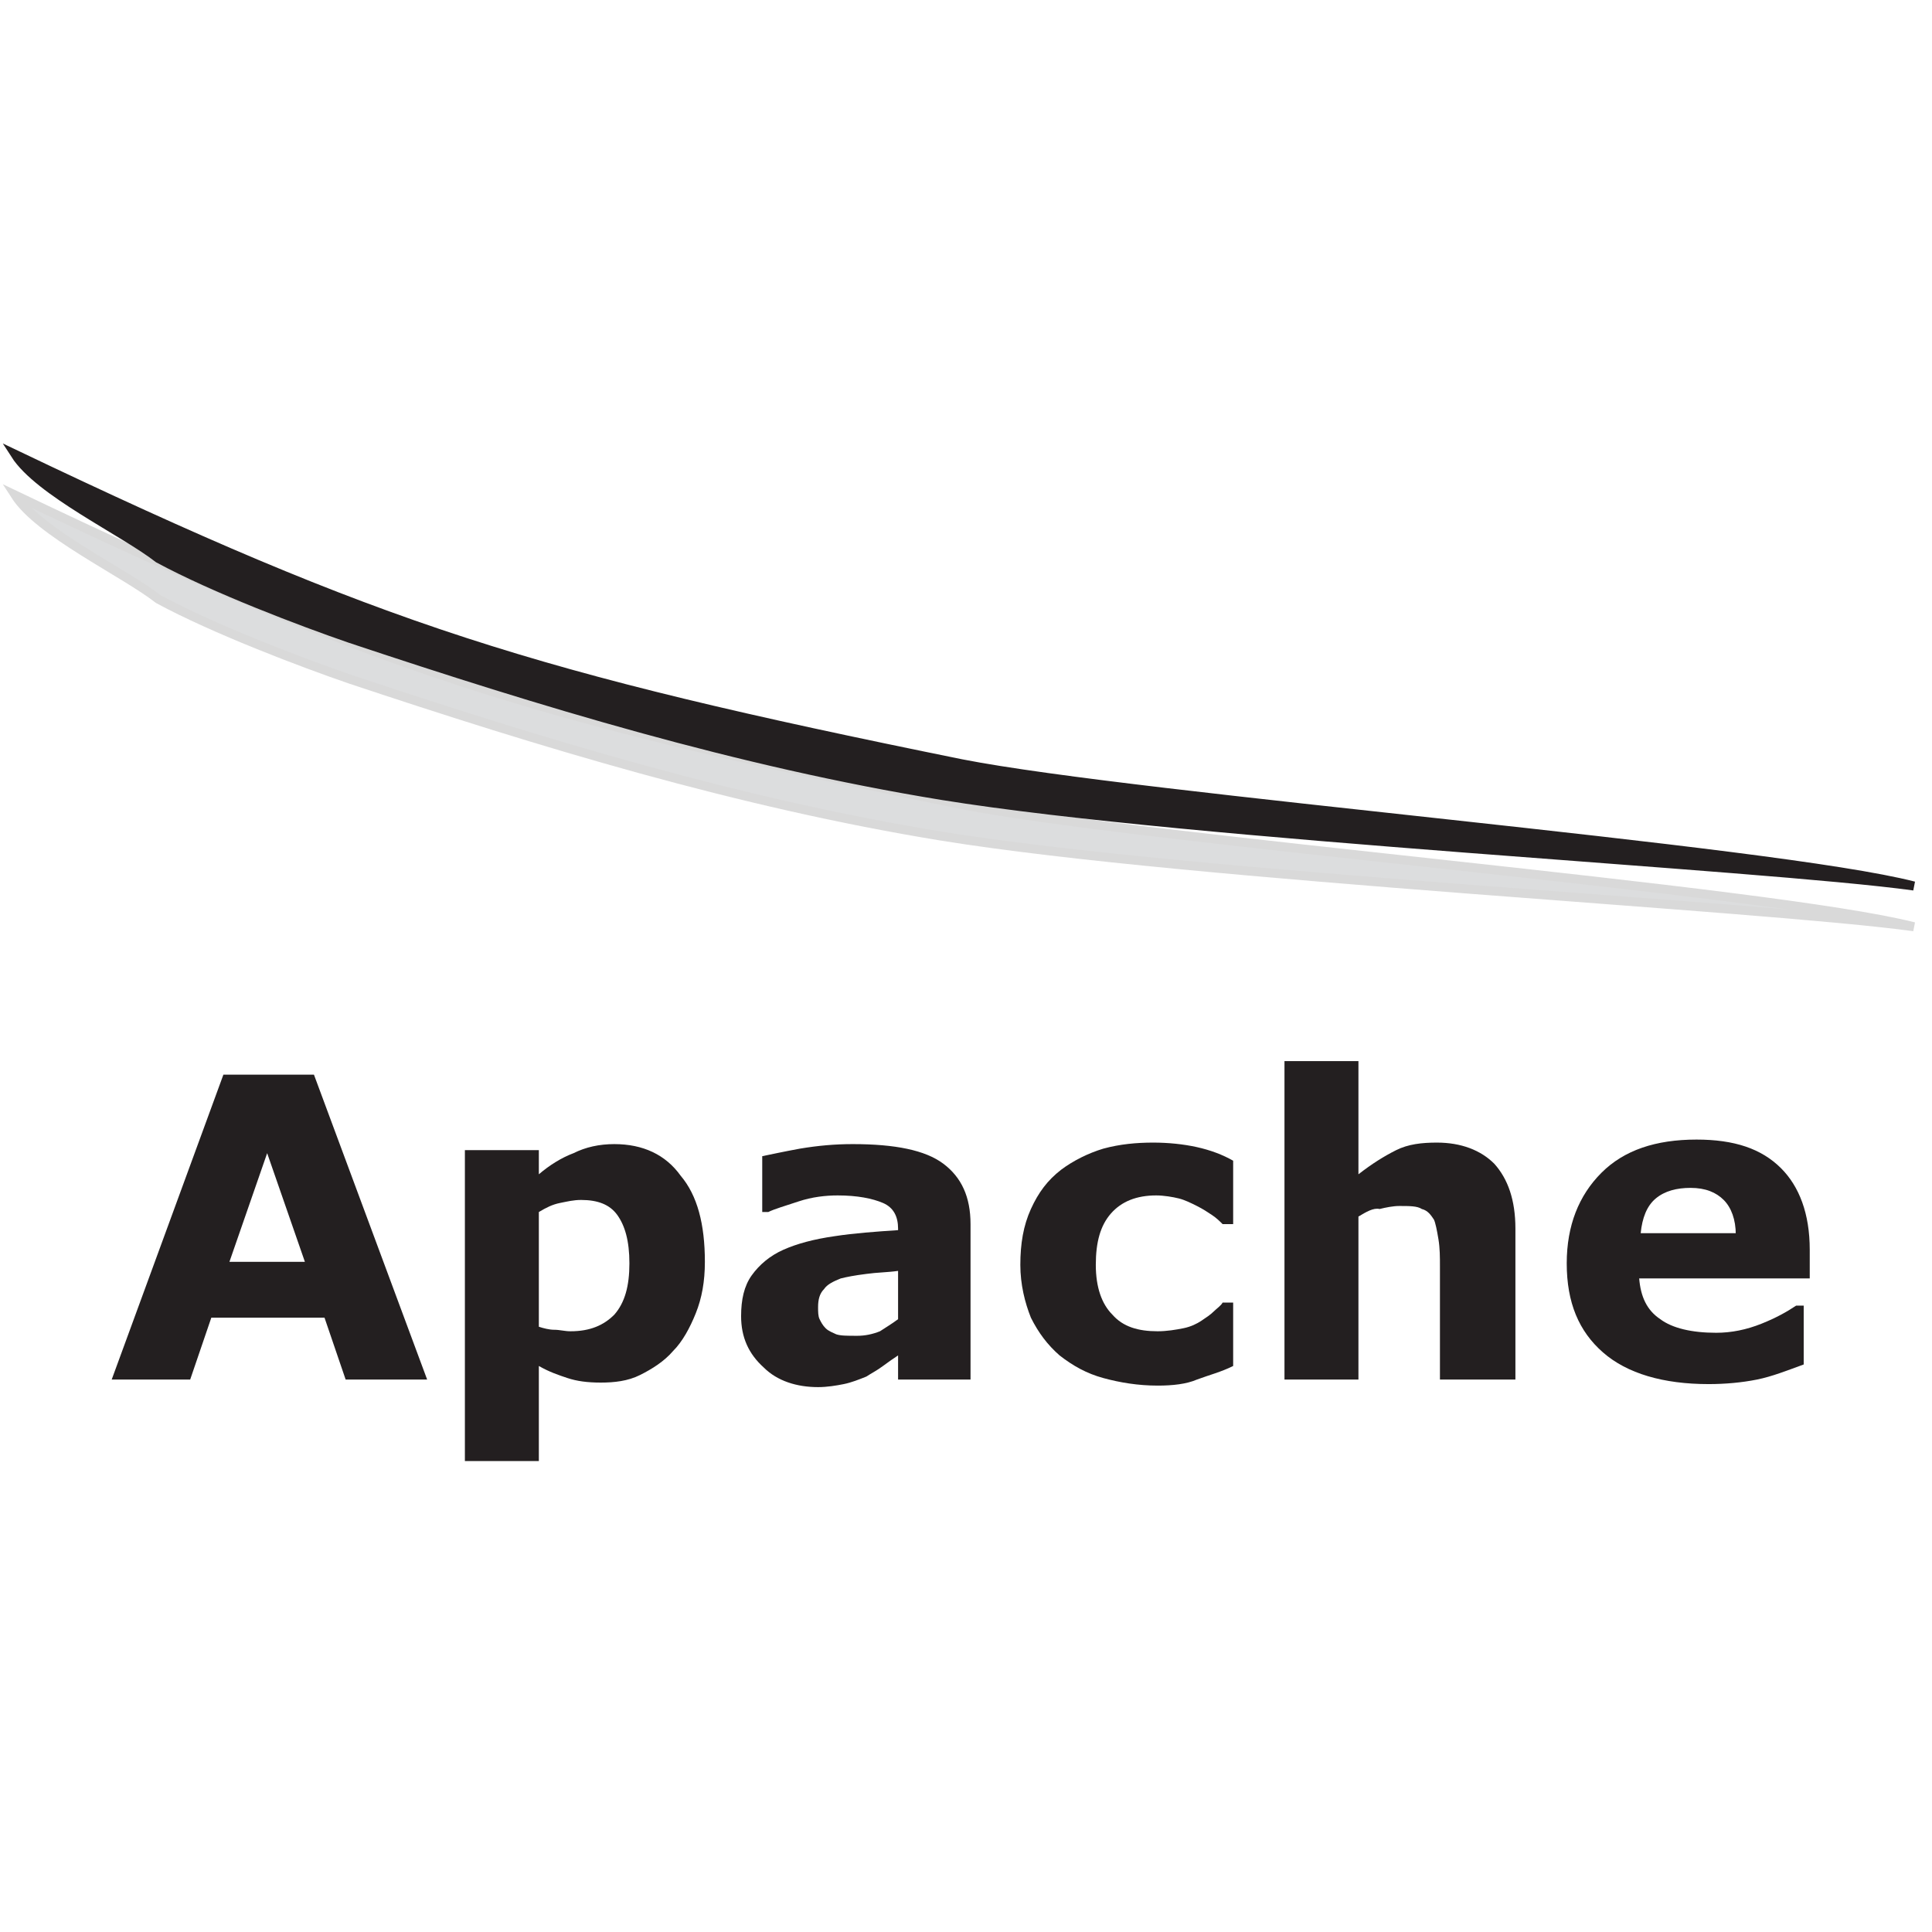
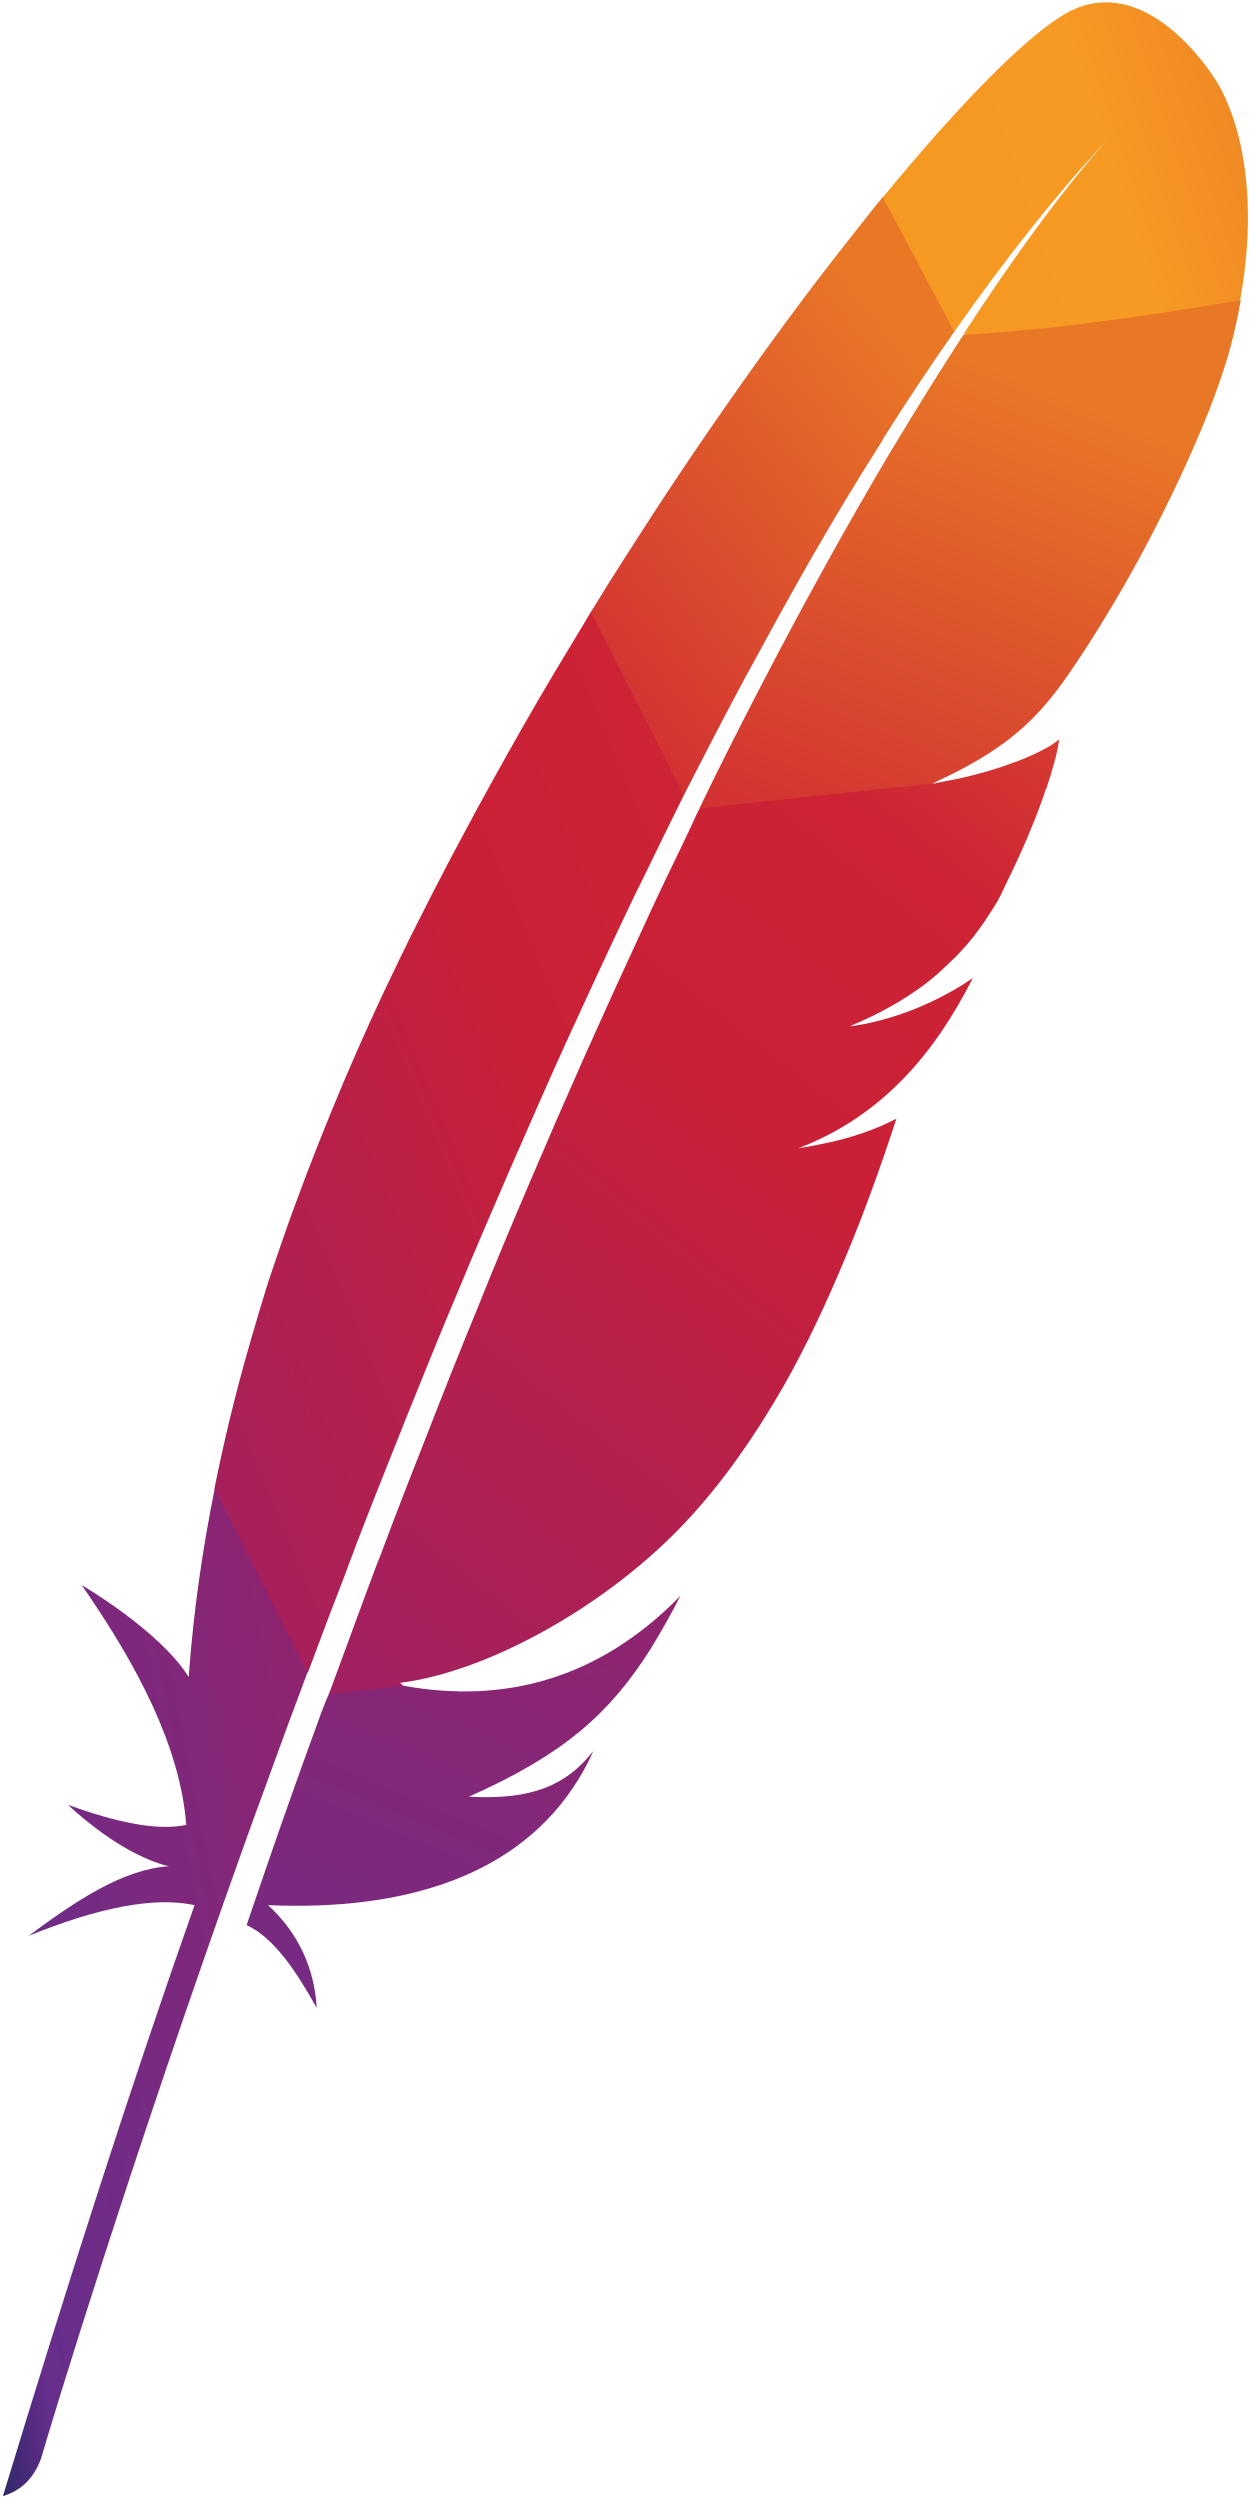
- <svg xmlns="http://www.w3.org/2000/svg" viewBox="0 0 128 128" version="1.1">
-   <path fill="#DCDDDE" stroke="#D9D9D9" stroke-width="0.596" d="M126.8,61.4c-10.2-1.4-47.7-3.3-64.4-6 c-13.5-2.2-26.6-6.2-39.2-10.4c-3.2-1.1-9-3.3-12.7-5.3c-2.3-1.8-7.9-4.4-9.5-6.9c24.3,11.6,34.1,14.7,62.7,20.5 C75.3,55.6,117.4,59,126.8,61.4L126.8,61.4z" />
-   <path fill="#231F20" stroke="#231F20" stroke-width="0.596" d="M126.8,58.7c-10.2-1.4-47.7-3.3-64.4-6 c-13.5-2.2-26.6-6.2-39.2-10.4c-3.2-1.1-9-3.3-12.7-5.3c-2.3-1.8-7.9-4.4-9.5-6.9c24.3,11.6,34.1,14.7,62.7,20.5 C75.4,52.9,117.5,56.3,126.8,58.7L126.8,58.7z" />
-   <path fill="#231F20" d="M28.3,91.4h-5.4l-1.4-4.1H14l-1.4,4.1H7.4l7.4-20.2h6L28.3,91.4z M20.2,83.6l-2.5-7.2l-2.5,7.2H20.2z" />
-   <path fill="#231F20" d="M46.7,83.6c0,1.3-0.2,2.4-0.6,3.4c-0.4,1-0.9,1.9-1.5,2.5c-0.6,0.7-1.4,1.2-2.2,1.6 c-0.8,0.4-1.7,0.5-2.6,0.5c-0.9,0-1.6-0.1-2.2-0.3c-0.6-0.2-1.2-0.4-1.9-0.8v6.3h-4.9V76.2h4.9v1.6c0.7-0.6,1.5-1.1,2.3-1.4 c0.8-0.4,1.7-0.6,2.7-0.6c1.9,0,3.4,0.7,4.4,2.1C46.2,79.2,46.7,81.1,46.7,83.6z M41.7,83.7c0-1.5-0.3-2.5-0.8-3.2 c-0.5-0.7-1.3-1-2.4-1c-0.5,0-0.9,0.1-1.4,0.2c-0.5,0.1-0.9,0.3-1.4,0.6v7.6c0.3,0.1,0.7,0.2,1,0.2c0.4,0,0.7,0.1,1.1,0.1 c1.3,0,2.2-0.4,2.9-1.1C41.4,86.3,41.7,85.2,41.7,83.7z" />
-   <path fill="#231F20" d="M59.5,89.8c-0.3,0.2-0.6,0.4-1,0.7c-0.4,0.3-0.8,0.5-1.1,0.7c-0.5,0.2-1,0.4-1.5,0.5 c-0.5,0.1-1.1,0.2-1.7,0.2c-1.4,0-2.7-0.4-3.6-1.3c-1-0.9-1.5-2-1.5-3.4c0-1.1,0.2-2,0.7-2.7c0.5-0.7,1.2-1.3,2.1-1.7 c0.9-0.4,2-0.7,3.4-0.9c1.3-0.2,2.7-0.3,4.2-0.4v-0.1c0-0.8-0.3-1.4-1-1.7s-1.7-0.5-3-0.5c-0.8,0-1.7,0.1-2.6,0.4 c-0.9,0.3-1.6,0.5-2,0.7h-0.4v-3.7c0.5-0.1,1.4-0.3,2.5-0.5c1.2-0.2,2.3-0.3,3.5-0.3c2.8,0,4.8,0.4,6,1.3s1.8,2.2,1.8,4v10.3h-4.8 V89.8z M59.5,87.4v-3.2c-0.7,0.1-1.4,0.1-2.1,0.2c-0.8,0.1-1.3,0.2-1.7,0.3c-0.5,0.2-0.9,0.4-1.1,0.7c-0.3,0.3-0.4,0.7-0.4,1.2 c0,0.3,0,0.6,0.1,0.8c0.1,0.2,0.2,0.4,0.4,0.6c0.2,0.2,0.5,0.3,0.7,0.4c0.3,0.1,0.7,0.1,1.4,0.1c0.5,0,1-0.1,1.5-0.3 C58.6,88,59.1,87.7,59.5,87.4z" />
-   <path fill="#231F20" d="M76.7,91.8c-1.3,0-2.5-0.2-3.6-0.5c-1.1-0.3-2-0.8-2.9-1.5c-0.8-0.7-1.4-1.5-1.9-2.5 c-0.4-1-0.7-2.2-0.7-3.5c0-1.4,0.2-2.6,0.7-3.7s1.1-1.9,2-2.6c0.8-0.6,1.8-1.1,2.8-1.4c1.1-0.3,2.2-0.4,3.3-0.4c1,0,2,0.1,2.9,0.3 c0.9,0.2,1.7,0.5,2.4,0.9v4.2h-0.7c-0.2-0.2-0.4-0.4-0.7-0.6c-0.3-0.2-0.6-0.4-1-0.6c-0.4-0.2-0.8-0.4-1.2-0.5 c-0.4-0.1-1-0.2-1.5-0.2c-1.3,0-2.3,0.4-3,1.2c-0.7,0.8-1,1.9-1,3.4c0,1.5,0.4,2.6,1.1,3.3c0.7,0.8,1.7,1.1,3,1.1 c0.6,0,1.2-0.1,1.7-0.2c0.5-0.1,0.9-0.3,1.2-0.5c0.3-0.2,0.6-0.4,0.8-0.6c0.2-0.2,0.5-0.4,0.6-0.6h0.7v4.2 c-0.8,0.4-1.6,0.6-2.4,0.9C78.6,91.7,77.7,91.8,76.7,91.8z" />
-   <path fill="#231F20" d="M100.3,91.4h-4.9v-7.5c0-0.6,0-1.2-0.1-1.8s-0.2-1.1-0.3-1.3c-0.2-0.3-0.4-0.6-0.8-0.7 c-0.3-0.2-0.8-0.2-1.5-0.2c-0.4,0-0.9,0.1-1.3,0.2C91,80,90.5,80.3,90,80.6v10.8h-4.9V70.3H90v7.5c0.9-0.7,1.7-1.2,2.5-1.6 c0.8-0.4,1.7-0.5,2.7-0.5c1.6,0,2.9,0.5,3.8,1.4c0.9,1,1.4,2.4,1.4,4.3V91.4z" />
-   <path fill="#231F20" d="M119.8,84.7h-11.2c0.1,1.2,0.5,2.1,1.4,2.7c0.8,0.6,2.1,0.9,3.7,0.9c1,0,2-0.2,3-0.6 c1-0.4,1.7-0.8,2.3-1.2h0.5v3.9c-1.1,0.4-2.1,0.8-3.1,1c-1,0.2-2.1,0.3-3.2,0.3c-3,0-5.4-0.7-7-2.1c-1.6-1.4-2.4-3.3-2.4-5.9 c0-2.5,0.8-4.5,2.3-6c1.5-1.5,3.6-2.2,6.3-2.2c2.5,0,4.3,0.6,5.6,1.9c1.2,1.2,1.9,3,1.9,5.4V84.7z M115,81.8c0-1-0.3-1.8-0.8-2.3 c-0.5-0.5-1.2-0.8-2.2-0.8c-0.9,0-1.7,0.2-2.3,0.7c-0.6,0.5-0.9,1.3-1,2.3H115z" />
+ <svg xmlns="http://www.w3.org/2000/svg" width="256px" height="512px" viewBox="0 0 256 512" version="1.1" preserveAspectRatio="xMidYMid">
+   <defs>
+     <linearGradient x1="16.363%" y1="63.905%" x2="159.99%" y2="20.213%" id="linearGradient-1">
+       <stop stop-color="#F69923" offset="0%" />
+       <stop stop-color="#F79A23" offset="31.23%" />
+       <stop stop-color="#E97826" offset="83.83%" />
+     </linearGradient>
+     <linearGradient x1="-217.651%" y1="394.672%" x2="74.743%" y2="13.846%" id="linearGradient-2">
+       <stop stop-color="#9E2064" offset="32.33%" />
+       <stop stop-color="#C92037" offset="63.02%" />
+       <stop stop-color="#CD2335" offset="75.14%" />
+       <stop stop-color="#E97826" offset="100%" />
+     </linearGradient>
+     <linearGradient x1="-80.044%" y1="170.418%" x2="146.24%" y2="-44.299%" id="linearGradient-3">
+       <stop stop-color="#9E2064" offset="32.33%" />
+       <stop stop-color="#C92037" offset="63.02%" />
+       <stop stop-color="#CD2335" offset="75.14%" />
+       <stop stop-color="#E97826" offset="100%" />
+     </linearGradient>
+     <linearGradient x1="-18.316%" y1="77.36%" x2="165.002%" y2="-41.416%" id="linearGradient-4">
+       <stop stop-color="#282662" offset="0%" />
+       <stop stop-color="#662E8D" offset="9.548%" />
+       <stop stop-color="#9F2064" offset="78.82%" />
+       <stop stop-color="#CD2032" offset="94.87%" />
+     </linearGradient>
+     <linearGradient x1="-129.783%" y1="463.715%" x2="66.456%" y2="17.19%" id="linearGradient-5">
+       <stop stop-color="#9E2064" offset="32.33%" />
+       <stop stop-color="#C92037" offset="63.02%" />
+       <stop stop-color="#CD2335" offset="75.14%" />
+       <stop stop-color="#E97826" offset="100%" />
+     </linearGradient>
+     <linearGradient x1="-34.88%" y1="187.706%" x2="110.599%" y2="-51.1%" id="linearGradient-6">
+       <stop stop-color="#9E2064" offset="32.33%" />
+       <stop stop-color="#C92037" offset="63.02%" />
+       <stop stop-color="#CD2335" offset="75.14%" />
+       <stop stop-color="#E97826" offset="100%" />
+     </linearGradient>
+     <linearGradient x1="-20.619%" y1="192.564%" x2="125.26%" y2="-136.906%" id="linearGradient-7">
+       <stop stop-color="#282662" offset="0%" />
+       <stop stop-color="#662E8D" offset="9.548%" />
+       <stop stop-color="#9F2064" offset="78.82%" />
+       <stop stop-color="#CD2032" offset="94.87%" />
+     </linearGradient>
+   </defs>
+   <g>
+     <path d="M218.048,2.889 C210.079,7.57 196.732,21.018 180.794,40.442 L180.794,41.637 L194.739,67.437 L195.437,67.935 C205.696,53.292 216.056,40.044 226.615,28.788 C227.412,27.891 227.81,27.493 227.81,27.493 C227.412,27.891 227.013,28.389 226.615,28.788 C223.228,32.573 212.868,44.526 197.329,68.433 L199.122,68.831 C199.122,68.831 235.48,65.245 253.012,62.257 L254.008,61.36 C259.586,30.082 248.529,15.739 248.529,15.739 C248.529,15.739 234.584,-6.774 218.048,2.889 Z" fill="url(#linearGradient-1)" />
+     <path d="M152.405,139.156 C156.887,130.889 161.37,122.721 165.852,114.851 C170.534,106.683 175.315,98.714 180.196,91.044 C180.495,90.646 180.794,90.148 180.993,89.65 C185.774,82.079 190.556,74.907 195.437,67.935 L180.794,40.342 C179.698,41.637 178.602,43.032 177.507,44.426 C173.323,49.706 168.94,55.284 164.458,61.261 C159.377,68.034 154.198,75.206 148.918,82.777 C144.037,89.749 139.057,97.121 134.176,104.591 C129.992,111.066 125.709,117.64 121.525,124.514 C121.326,124.812 121.226,125.012 121.027,125.311 L121.027,126.406 L139.256,162.565 L140.053,162.864 C144.137,154.895 148.221,146.926 152.405,139.156 Z" fill="url(#linearGradient-2)" />
+     <path d="M73.015,316.165 C76.302,307.598 79.788,298.932 83.275,290.167 C86.661,281.799 90.048,273.332 93.634,264.865 C97.121,256.398 100.806,247.932 104.492,239.365 C108.277,230.699 112.062,222.033 115.947,213.466 C119.832,204.999 123.717,196.532 127.701,188.165 C129.096,185.177 130.59,182.089 132.084,179.1 C134.574,173.921 137.164,168.741 139.654,163.661 C139.754,163.362 139.953,163.163 140.053,162.864 L121.027,125.311 C120.728,125.809 120.43,126.307 120.131,126.805 C115.748,134.076 111.265,141.447 106.982,149.018 C102.599,156.688 98.316,164.458 94.132,172.327 C90.546,179.001 87.16,185.675 83.773,192.448 C83.075,193.843 82.478,195.138 81.781,196.532 C77.597,205.099 73.911,213.267 70.525,221.236 C66.739,230.201 63.353,238.767 60.364,246.935 C58.372,252.314 56.679,257.395 54.985,262.375 C53.69,266.559 52.395,270.842 51.2,275.026 C48.311,284.987 45.921,294.848 43.928,304.809 L44.227,306.005 L62.456,342.263 L63.054,342.562 C65.544,335.788 68.134,329.015 70.823,322.042 C71.521,320.05 72.318,318.157 73.015,316.165 Z" fill="url(#linearGradient-3)" />
+     <path d="M43.729,306.104 C41.339,318.157 39.645,330.21 38.749,342.163 C38.749,342.562 38.649,342.96 38.649,343.458 C32.672,333.896 16.735,324.632 16.735,324.632 C28.19,341.167 36.856,357.603 38.151,373.74 C32.075,375.035 23.707,373.142 13.946,369.656 C24.006,378.92 31.577,381.51 34.565,382.207 C25.301,382.805 15.639,389.18 5.877,396.451 C20.121,390.674 31.577,388.383 39.844,390.176 C26.795,427.132 13.746,467.972 0.598,511.203 C4.582,510.008 6.973,507.318 8.367,503.633 C10.658,495.763 26.198,444.364 50.403,376.728 C51.1,374.836 51.798,372.844 52.495,370.951 C52.694,370.453 52.893,369.855 53.093,369.357 C55.682,362.285 58.272,355.013 61.061,347.642 C61.659,345.949 62.356,344.255 62.954,342.562 C62.954,342.562 62.954,342.462 62.954,342.462 L43.928,304.809 C43.928,305.307 43.829,305.706 43.729,306.104 Z" fill="url(#linearGradient-4)" />
+     <path d="M197.329,68.532 C193.046,75.107 188.364,82.577 183.284,91.044 C182.985,91.443 182.786,91.941 182.487,92.339 C178.104,99.711 173.522,107.679 168.641,116.545 C164.458,124.115 160.075,132.283 155.493,141.149 C151.508,148.819 147.424,156.887 143.24,165.553 L144.137,165.952 L190.456,160.971 L191.552,160.174 C205.597,153.7 211.872,147.823 217.949,139.356 C219.542,137.065 221.236,134.574 222.83,132.084 C227.81,124.314 232.691,115.847 236.974,107.381 C241.158,99.212 244.844,91.044 247.732,83.773 C249.525,79.091 251.019,74.808 252.016,71.023 C252.912,67.636 253.609,64.448 254.107,61.46 C235.381,64.747 212.37,67.835 197.329,68.532 Z" fill="url(#linearGradient-5)" />
+     <path d="M141.447,169.438 C139.854,172.825 138.16,176.311 136.467,179.798 C134.674,183.583 132.781,187.567 130.988,191.552 C130.092,193.544 129.096,195.636 128.199,197.628 C125.311,203.804 122.521,210.179 119.533,216.753 C115.947,224.822 112.261,233.289 108.576,241.955 C104.99,250.322 101.404,258.889 97.818,267.854 C94.332,276.321 90.845,285.086 87.359,294.051 C84.171,302.12 80.984,310.288 77.796,318.854 C77.597,319.253 77.497,319.651 77.298,320.05 C74.111,328.517 71.002,337.13 67.714,345.995 C67.615,346.195 67.437,346.713 67.337,346.912 L68.025,347.065 L81.88,345.575 L82.662,345.251 C82.363,345.152 82.179,344.753 81.88,344.654 C100.209,342.363 124.613,328.616 140.451,311.682 C147.723,303.913 154.297,294.649 160.473,283.891 C165.055,275.823 169.239,266.957 173.323,257.096 C176.909,248.529 180.296,239.166 183.583,229.105 C179.399,231.296 174.518,232.99 169.239,234.086 C168.342,234.285 167.346,234.484 166.35,234.683 C165.354,234.882 164.358,234.982 163.461,235.181 C180.595,228.607 191.353,215.857 199.222,200.318 C194.739,203.405 187.368,207.39 178.602,209.382 C177.407,209.681 176.212,209.88 174.917,210.079 C174.618,210.079 174.319,210.179 174.02,210.179 C179.997,207.689 184.977,204.9 189.36,201.612 C190.257,200.915 191.153,200.218 192.05,199.421 C193.345,198.226 194.64,197.03 195.835,195.835 C196.632,195.038 197.329,194.241 198.126,193.345 C199.819,191.353 201.413,189.161 202.907,186.77 C203.405,186.073 203.804,185.276 204.302,184.579 C204.9,183.483 205.398,182.388 205.896,181.292 C208.286,176.511 210.179,172.227 211.673,168.442 C212.47,166.549 213.068,164.856 213.665,163.163 C213.865,162.565 214.064,161.868 214.363,161.27 C214.96,159.477 215.458,157.883 215.857,156.389 C216.454,154.297 216.753,152.604 216.953,151.409 C216.355,151.907 215.757,152.305 214.96,152.803 C209.781,155.891 200.915,158.68 193.743,159.975 L207.888,158.381 L193.743,159.975 C192.747,160.174 192.05,160.274 191.253,160.473 C191.319,160.407 175.344,162.096 143.327,165.54 C143.127,165.74 141.946,168.243 141.447,169.438 Z" fill="url(#linearGradient-6)" />
+     <path d="M65.843,350.63 C63.353,357.504 60.763,364.576 58.272,371.748 C58.272,371.847 58.173,371.947 58.173,372.047 C57.774,373.043 57.475,374.039 57.077,375.135 C55.384,380.016 53.889,384.299 50.503,394.26 C56.081,396.85 60.563,403.524 64.847,411.194 C64.448,403.325 61.161,395.854 54.886,390.176 C82.478,391.371 106.285,384.398 118.537,364.277 C119.633,362.484 120.629,360.591 121.525,358.599 C115.947,365.672 108.974,368.66 96.025,367.963 C96.025,367.963 95.925,367.963 95.925,367.963 C95.925,367.963 96.025,367.963 96.025,367.963 C115.25,359.396 124.812,351.128 133.379,337.482 C135.371,334.195 137.363,330.708 139.356,326.823 C122.521,344.056 103.097,348.937 82.677,345.251 L67.337,346.945 C66.839,348.04 66.341,349.335 65.843,350.63 Z" fill="url(#linearGradient-7)" />
+   </g>
</svg>
